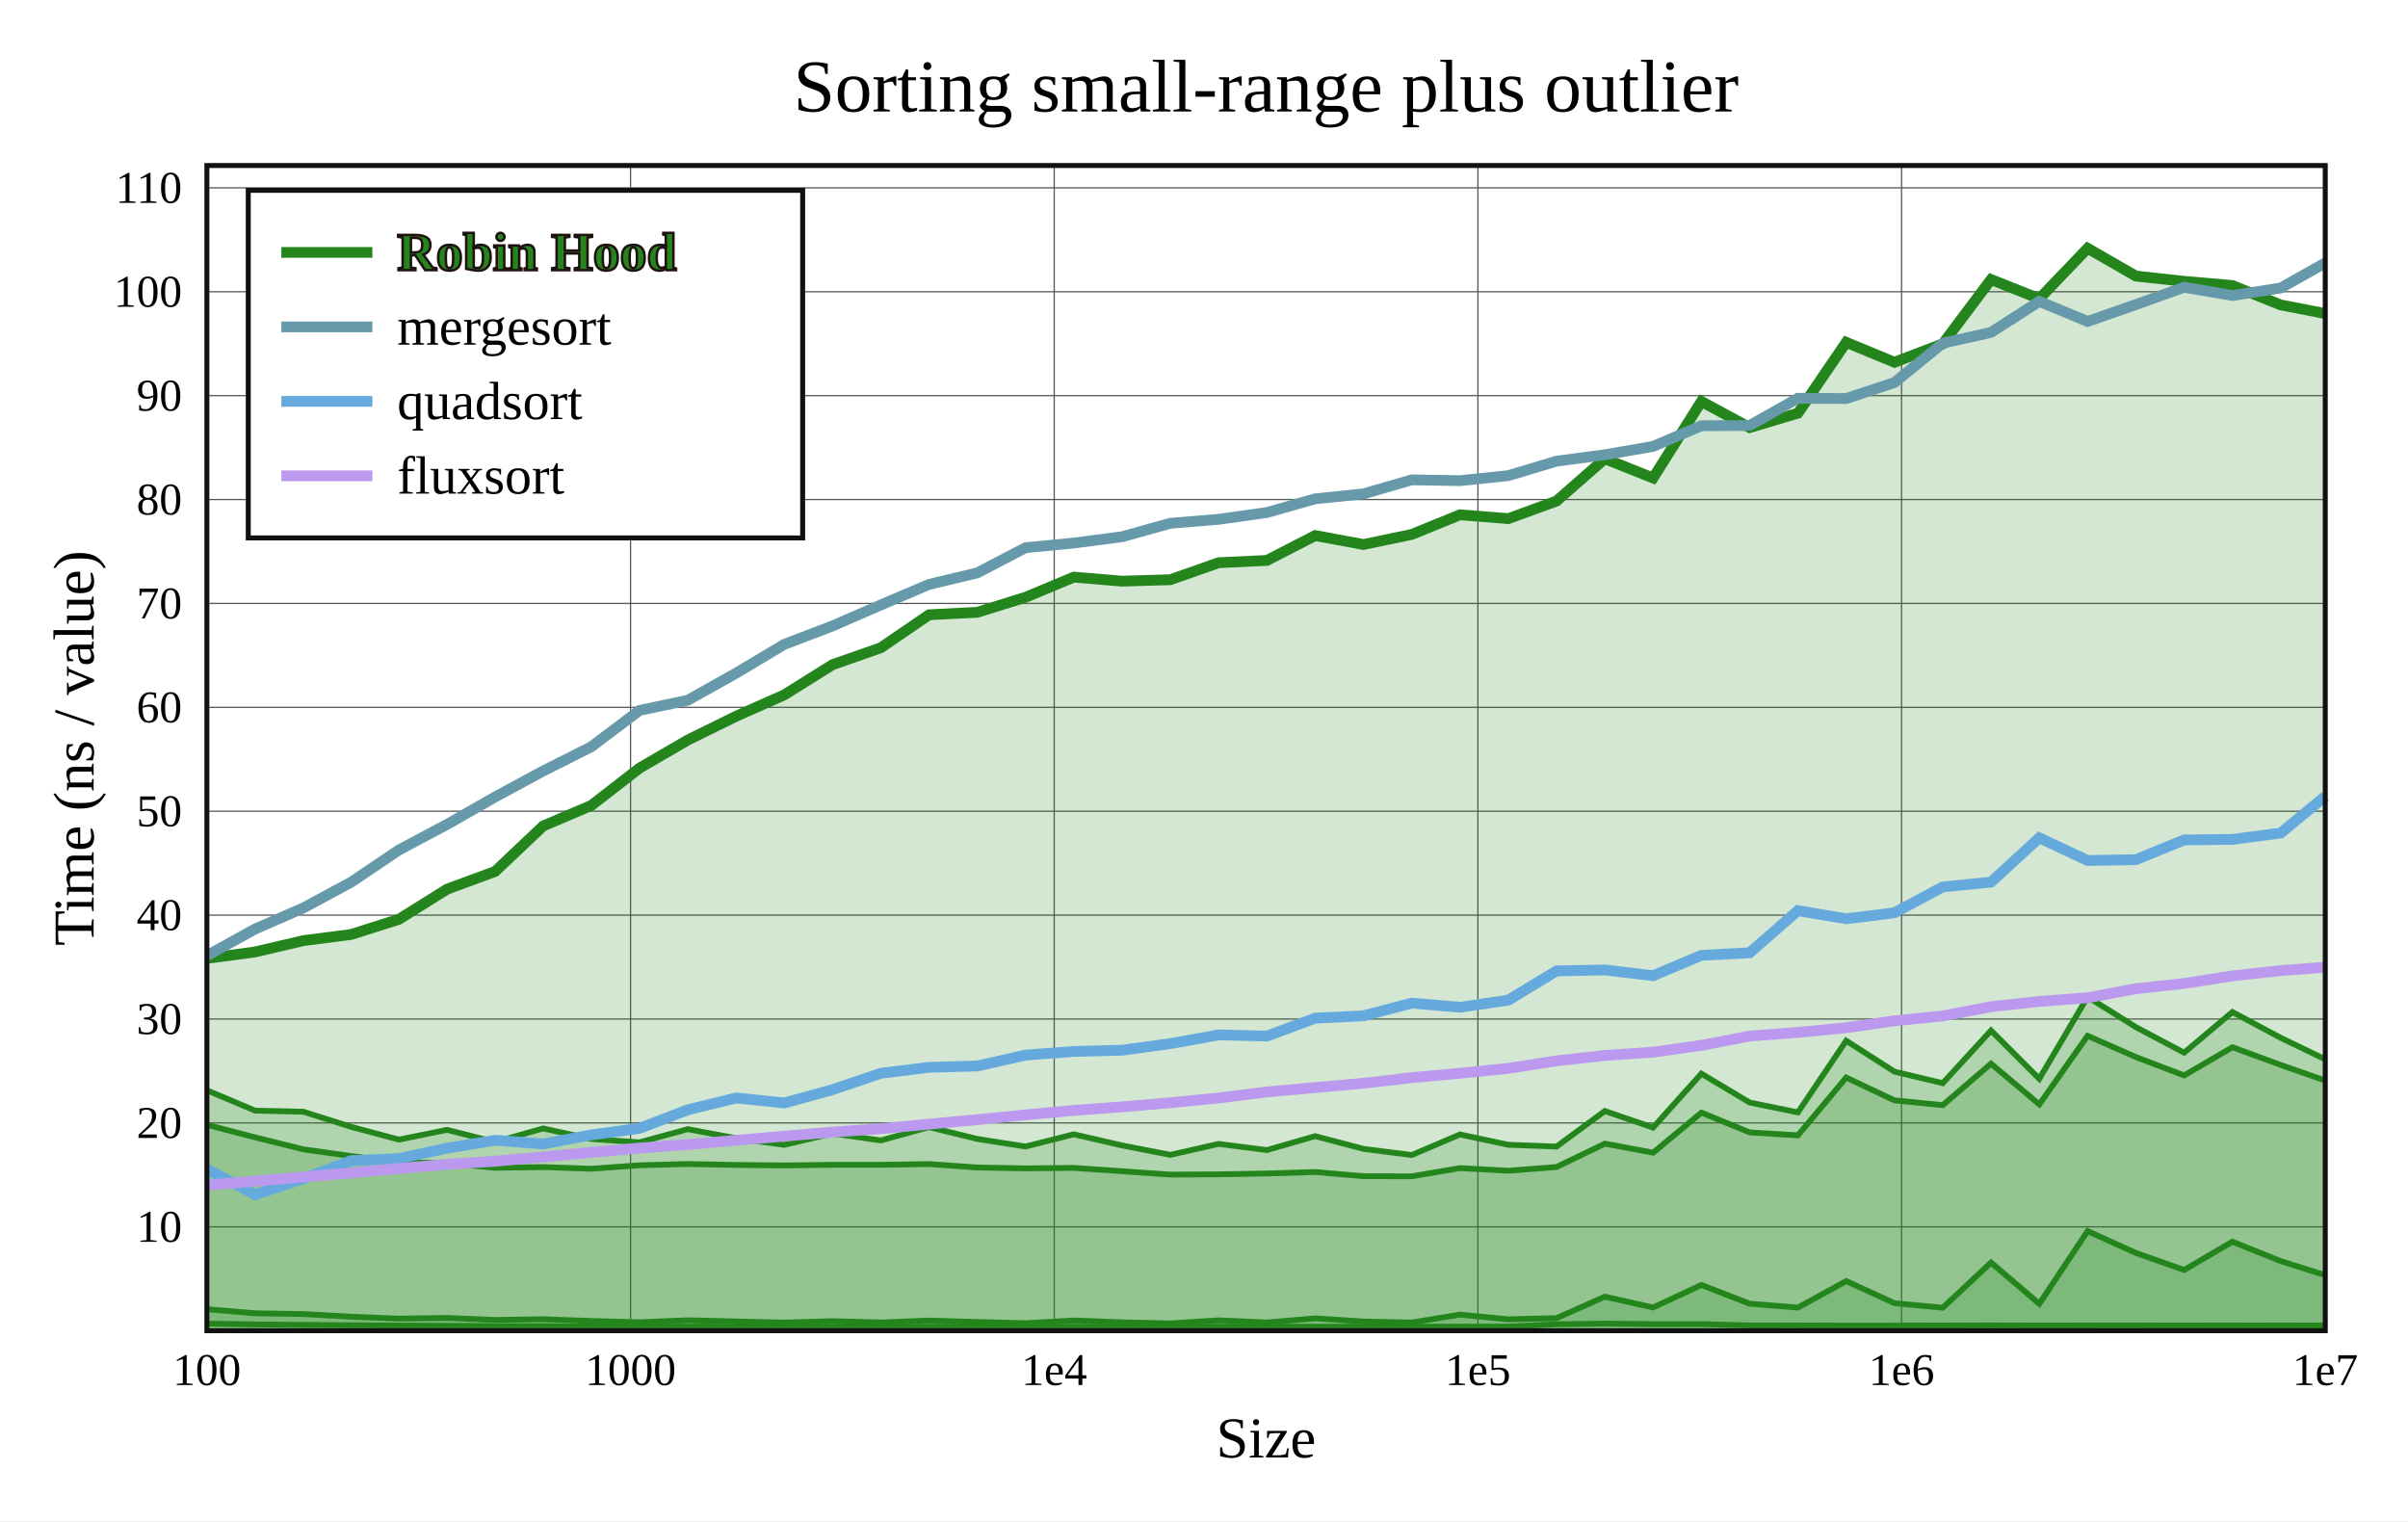
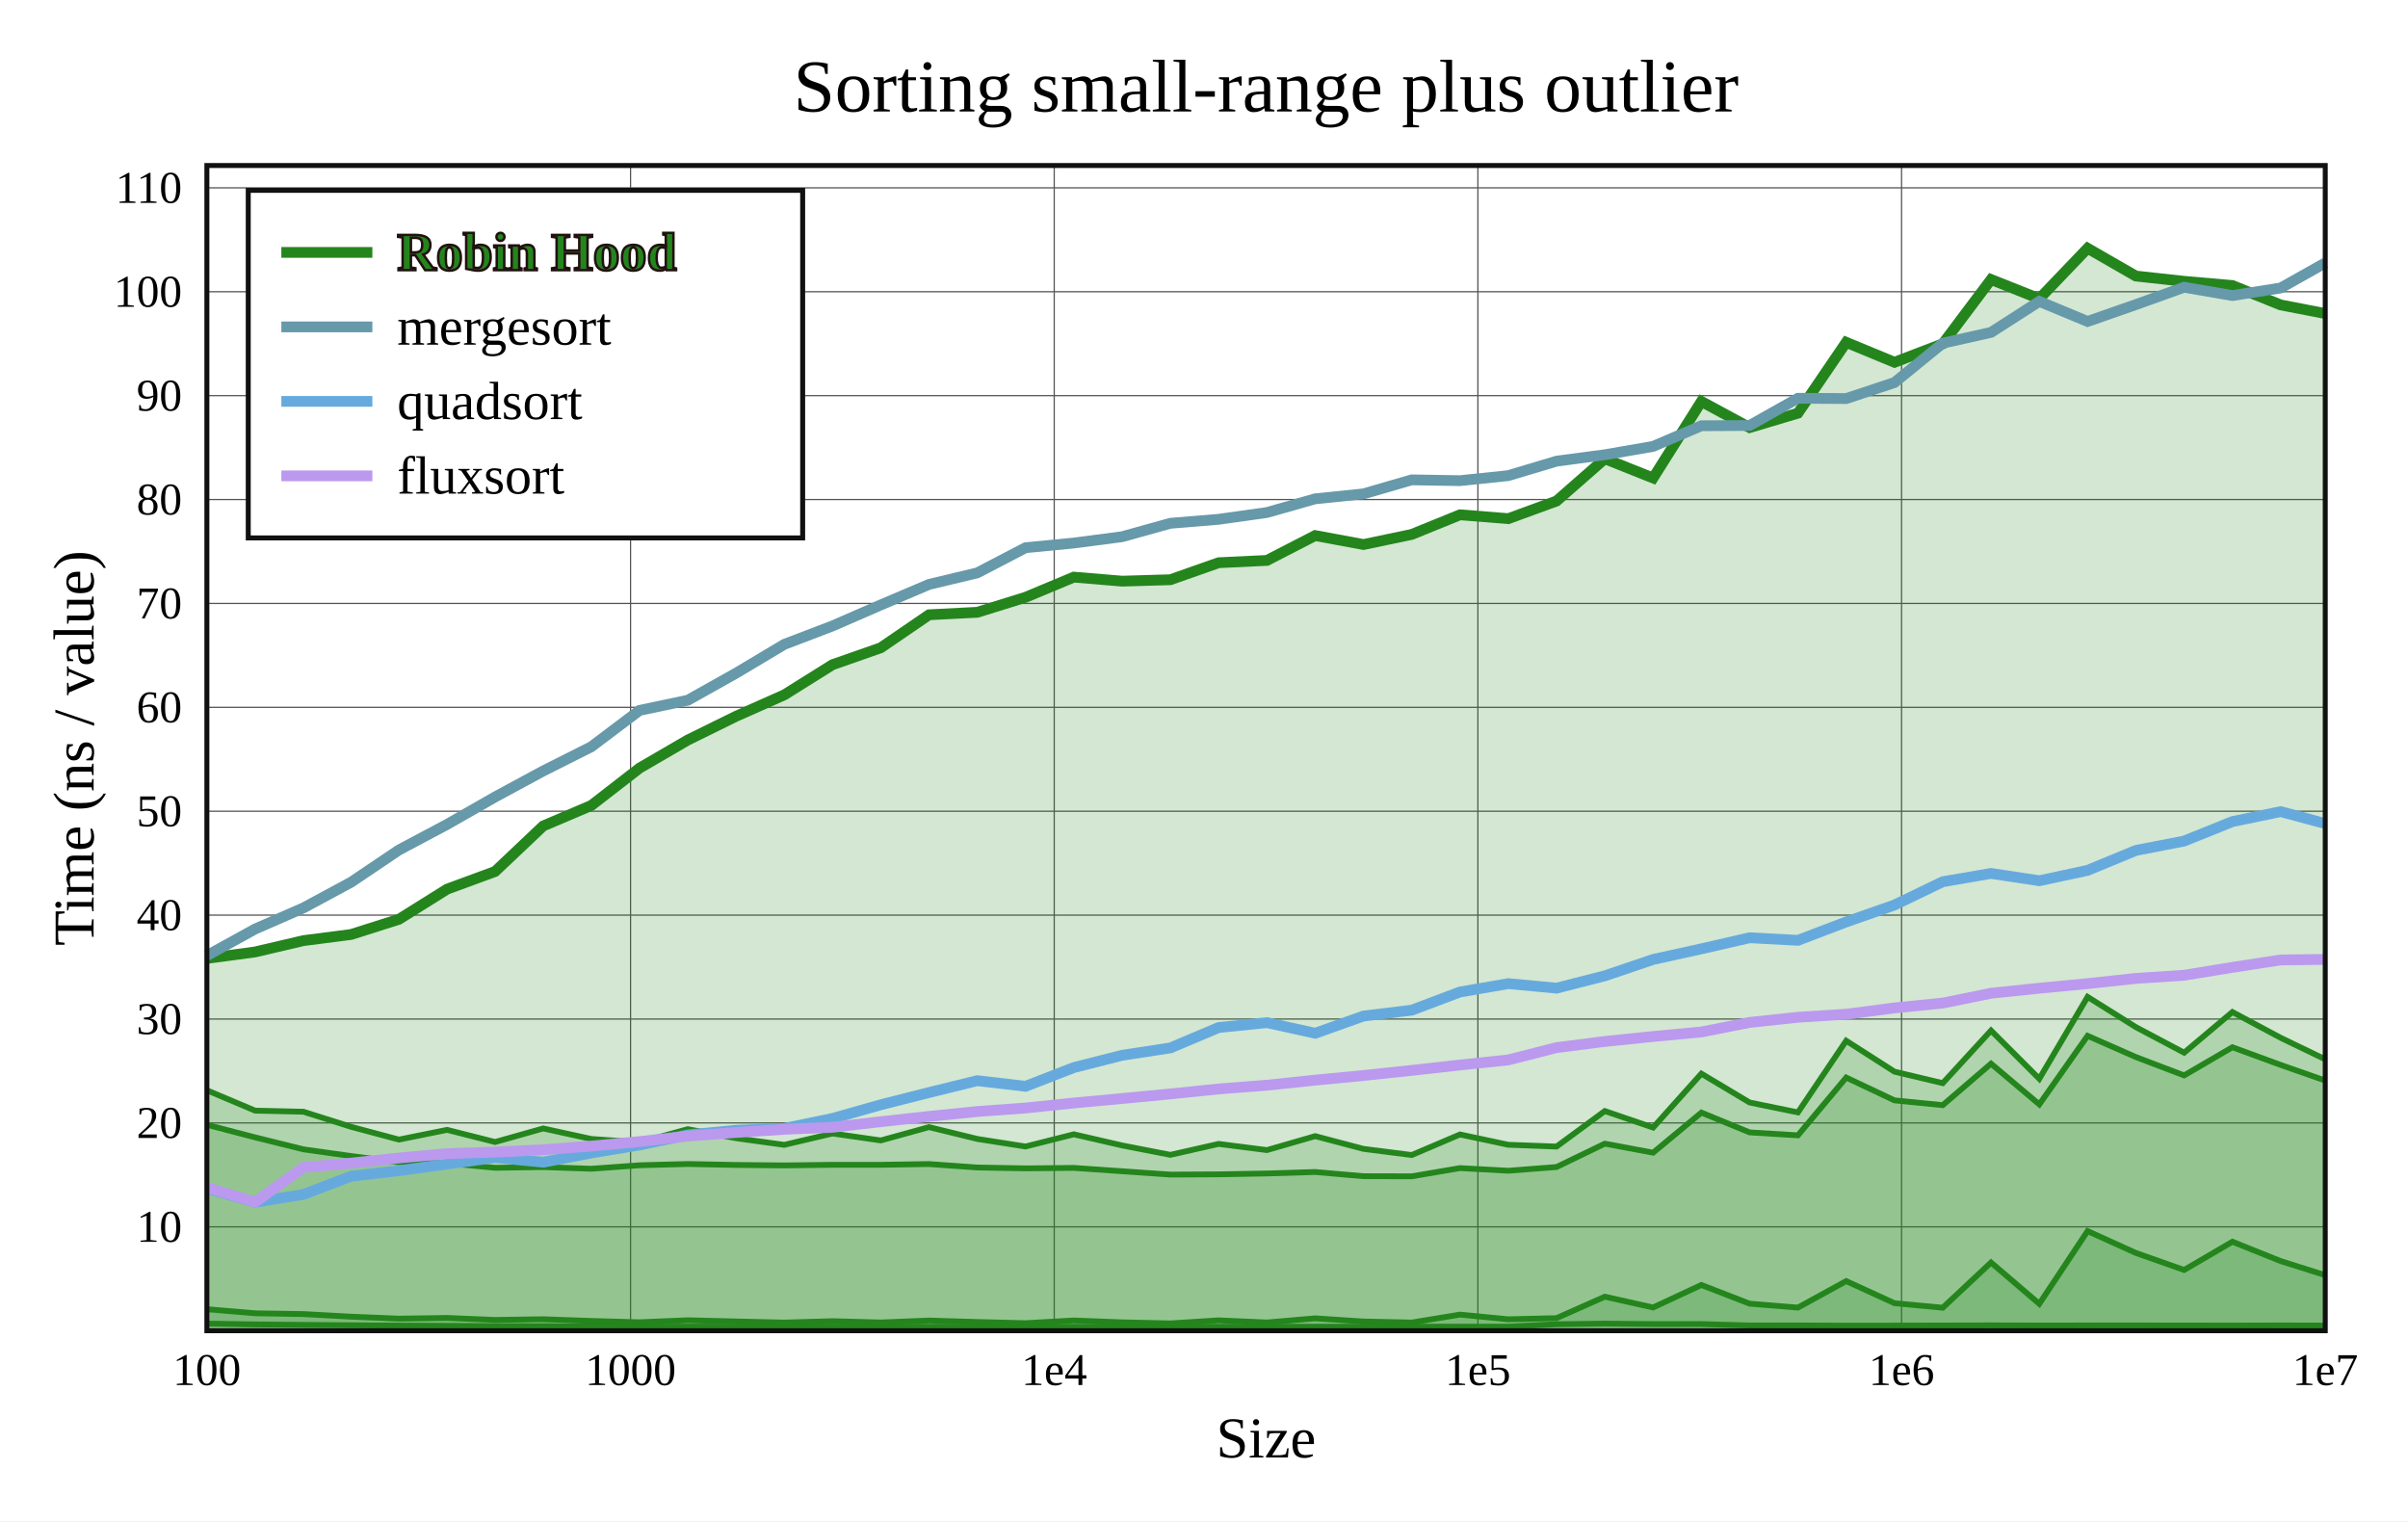
<svg xmlns="http://www.w3.org/2000/svg" viewBox="-50 -40 582 367.6" height="551.400" width="873">
  <g stroke-width="1.2" font-size="14px" text-anchor="middle">
    <rect fill="white" x="-50" y="-40" width="582" height="367.6" />
    <text dy="0.33em" font-size="18px" x="256" y="-19">Sorting small-range plus outlier</text>
    <text dy="0.33em" x="256" y="307.6">Size</text>
    <text dy="0.33em" transform="rotate(-90)" x="-140.8" y="-32">Time (ns / value)</text>
    <g stroke-width="0.3" stroke="#555">
-       <path d="M102.4 0v281.6" />
+       <path d="M102.399 0v281.6" />
      <path d="M204.8 0v281.6" />
      <path d="M307.2 0v281.6" />
-       <path d="M409.6 0v281.6" />
+       <path d="M409.599 0v281.6" />
      <path d="M0 256.490h512" />
      <path d="M0 231.381h512" />
      <path d="M0 206.271h512" />
      <path d="M0 181.162h512" />
      <path d="M0 156.052h512" />
      <path d="M0 130.943h512" />
      <path d="M0 105.834h512" />
      <path d="M0 80.724h512" />
      <path d="M0 55.615h512" />
      <path d="M0 30.505h512" />
      <path d="M0 5.396h512" />
    </g>
    <g font-size="11px">
      <text dy="0.33em" x="0" y="291.1">100</text>
-       <text dy="0.33em" x="102.4" y="291.1">1000</text>
+       <text dy="0.33em" x="102.399" y="291.1">1000</text>
      <text dy="0.33em" x="204.8" y="291.1">1e4</text>
      <text dy="0.33em" x="307.2" y="291.1">1e5</text>
-       <text dy="0.33em" x="409.6" y="291.1">1e6</text>
+       <text dy="0.33em" x="409.599" y="291.1">1e6</text>
      <text dy="0.33em" x="512" y="291.1">1e7</text>
      <g text-anchor="end">
        <text dy="0.33em" x="-6" y="256.490">10</text>
        <text dy="0.33em" x="-6" y="231.381">20</text>
        <text dy="0.33em" x="-6" y="206.271">30</text>
        <text dy="0.33em" x="-6" y="181.162">40</text>
        <text dy="0.33em" x="-6" y="156.052">50</text>
        <text dy="0.33em" x="-6" y="130.943">60</text>
        <text dy="0.33em" x="-6" y="105.834">70</text>
        <text dy="0.33em" x="-6" y="80.724">80</text>
        <text dy="0.33em" x="-6" y="55.615">90</text>
        <text dy="0.33em" x="-6" y="30.505">100</text>
        <text dy="0.33em" x="-6" y="5.396">110</text>
      </g>
    </g>
    <g stroke="none">
      <path opacity="0.2" fill="#24851d" d="M512 281.6H0V276.394L11.667 277.384L23.335 277.572L34.861 278.205L46.419 278.674L58.063 278.504L69.666 278.988L81.284 278.820L92.918 279.234L104.569 279.553L116.237 279.066L127.892 279.355L139.556 279.626L151.212 279.284L162.879 279.603L174.540 279.134L186.206 279.485L197.869 279.777L209.537 279.119L221.204 279.571L232.871 279.829L244.537 279.084L256.205 279.608L267.872 278.604L279.539 279.367L291.206 279.618L302.874 277.703L314.542 278.832L326.209 278.554L337.877 273.374L349.545 275.978L361.212 270.539L372.880 275.058L384.548 276.008L396.216 269.602L407.883 274.943L419.551 276.040L431.219 265.113L442.887 275.096L454.555 257.517L466.222 262.798L477.890 266.913L489.558 260.088L501.226 264.769L512 268.168" />
      <path opacity="0.2" fill="#24851d" d="M512 281.6H0V231.828L11.667 234.873L23.335 237.761L34.861 239.383L46.419 240.880L58.063 241.108L69.666 242.220L81.284 242.052L92.918 242.454L104.569 241.610L116.237 241.306L127.892 241.535L139.556 241.650L151.212 241.500L162.879 241.500L174.540 241.319L186.206 242.153L197.869 242.361L209.537 242.246L221.204 243.054L232.871 243.865L244.537 243.805L256.205 243.596L267.872 243.240L279.539 244.254L291.206 244.284L302.874 242.296L314.542 242.934L326.209 242.035L337.877 236.392L349.545 238.572L361.212 228.885L372.880 233.668L384.548 234.379L396.216 220.413L407.883 225.929L419.551 227.084L431.219 217.058L442.887 226.901L454.555 210.329L466.222 215.459L477.890 219.896L489.558 213.091L501.226 217.365L512 221.141" />
      <path opacity="0.2" fill="#24851d" d="M512 281.6H0V223.491L11.667 228.410L23.335 228.674L34.861 232.320L46.419 235.406L58.063 233.053L69.666 235.991L81.284 232.714L92.918 235.258L104.569 236.071L116.237 232.887L127.892 235.069L139.556 236.676L151.212 233.929L162.879 235.612L174.540 232.393L186.206 235.250L197.869 237.075L209.537 234.130L221.204 236.819L232.871 239.092L244.537 236.448L256.205 237.944L267.872 234.572L279.539 237.648L291.206 239.139L302.874 234.168L314.542 236.656L326.209 237.091L337.877 228.506L349.545 232.501L361.212 219.474L372.880 226.447L384.548 228.830L396.216 211.519L407.883 218.989L419.551 221.769L431.219 209.051L442.887 220.712L454.555 200.920L466.222 208.222L477.890 214.404L489.558 204.579L501.226 210.806L512 216.006" />
      <path opacity="0.2" fill="#24851d" d="M512 281.6H0V191.620L11.667 190.053L23.335 187.319L34.861 185.832L46.419 182.164L58.063 174.879L69.666 170.608L81.284 159.608L92.918 154.656L104.569 145.627L116.237 138.840L127.892 133.105L139.556 127.932L151.212 120.636L162.879 116.550L174.540 108.573L186.206 107.973L197.869 104.345L209.537 99.473L221.204 100.448L232.871 100.099L244.537 95.993L256.205 95.436L267.872 89.430L279.539 91.594L291.206 89.153L302.874 84.410L314.542 85.344L326.209 81.078L337.877 70.864L349.545 75.519L361.212 57.016L372.880 63.328L384.548 59.848L396.216 42.726L407.883 47.555L419.551 43.085L431.219 27.545L442.887 32.188L454.555 20L466.222 26.711L477.890 27.987L489.558 29.001L501.226 33.689L512 35.778" />
    </g>
    <g stroke-width="2.6" fill="none">
      <path stroke-width="1.4" stroke="#24851d" d="M0 279.872L11.667 280.073L23.335 280.186L34.861 280.284L46.419 280.357L58.063 280.417L69.666 280.477L81.284 280.507L92.918 280.530L104.569 280.578L116.237 280.603L127.892 280.610L139.556 280.623L151.212 280.620L162.879 280.608L174.540 280.638L186.206 280.615L197.869 280.640L209.537 280.643L221.204 280.630L232.871 280.643L244.537 280.628L256.205 280.623L267.872 280.630L279.539 280.630L291.206 280.623L302.874 280.620L314.542 280.618L326.209 280.028L337.877 279.885L349.545 280.000L361.212 279.995L372.880 280.326L384.548 280.321L396.216 280.372L407.883 280.357L419.551 280.334L431.219 280.306L442.887 280.336L454.555 280.324L466.222 280.321L477.890 280.336L489.558 280.349L501.226 280.321L512 280.344" />
      <path stroke-width="1.4" stroke="#24851d" d="M0 276.394L11.667 277.384L23.335 277.572L34.861 278.205L46.419 278.674L58.063 278.504L69.666 278.988L81.284 278.820L92.918 279.234L104.569 279.553L116.237 279.066L127.892 279.355L139.556 279.626L151.212 279.284L162.879 279.603L174.540 279.134L186.206 279.485L197.869 279.777L209.537 279.119L221.204 279.571L232.871 279.829L244.537 279.084L256.205 279.608L267.872 278.604L279.539 279.367L291.206 279.618L302.874 277.703L314.542 278.832L326.209 278.554L337.877 273.374L349.545 275.978L361.212 270.539L372.880 275.058L384.548 276.008L396.216 269.602L407.883 274.943L419.551 276.040L431.219 265.113L442.887 275.096L454.555 257.517L466.222 262.798L477.890 266.913L489.558 260.088L501.226 264.769L512 268.168" />
      <path stroke-width="1.4" stroke="#24851d" d="M0 231.828L11.667 234.873L23.335 237.761L34.861 239.383L46.419 240.880L58.063 241.108L69.666 242.220L81.284 242.052L92.918 242.454L104.569 241.610L116.237 241.306L127.892 241.535L139.556 241.650L151.212 241.500L162.879 241.500L174.540 241.319L186.206 242.153L197.869 242.361L209.537 242.246L221.204 243.054L232.871 243.865L244.537 243.805L256.205 243.596L267.872 243.240L279.539 244.254L291.206 244.284L302.874 242.296L314.542 242.934L326.209 242.035L337.877 236.392L349.545 238.572L361.212 228.885L372.880 233.668L384.548 234.379L396.216 220.413L407.883 225.929L419.551 227.084L431.219 217.058L442.887 226.901L454.555 210.329L466.222 215.459L477.890 219.896L489.558 213.091L501.226 217.365L512 221.141" />
      <path stroke-width="1.4" stroke="#24851d" d="M0 223.491L11.667 228.410L23.335 228.674L34.861 232.320L46.419 235.406L58.063 233.053L69.666 235.991L81.284 232.714L92.918 235.258L104.569 236.071L116.237 232.887L127.892 235.069L139.556 236.676L151.212 233.929L162.879 235.612L174.540 232.393L186.206 235.250L197.869 237.075L209.537 234.130L221.204 236.819L232.871 239.092L244.537 236.448L256.205 237.944L267.872 234.572L279.539 237.648L291.206 239.139L302.874 234.168L314.542 236.656L326.209 237.091L337.877 228.506L349.545 232.501L361.212 219.474L372.880 226.447L384.548 228.830L396.216 211.519L407.883 218.989L419.551 221.769L431.219 209.051L442.887 220.712L454.555 200.920L466.222 208.222L477.890 214.404L489.558 204.579L501.226 210.806L512 216.006" />
      <path stroke="#24851d" d="M0 191.620L11.667 190.053L23.335 187.319L34.861 185.832L46.419 182.164L58.063 174.879L69.666 170.608L81.284 159.608L92.918 154.656L104.569 145.627L116.237 138.840L127.892 133.105L139.556 127.932L151.212 120.636L162.879 116.550L174.540 108.573L186.206 107.973L197.869 104.345L209.537 99.473L221.204 100.448L232.871 100.099L244.537 95.993L256.205 95.436L267.872 89.430L279.539 91.594L291.206 89.153L302.874 84.410L314.542 85.344L326.209 81.078L337.877 70.864L349.545 75.519L361.212 57.016L372.880 63.328L384.548 59.848L396.216 42.726L407.883 47.555L419.551 43.085L431.219 27.545L442.887 32.188L454.555 20L466.222 26.711L477.890 27.987L489.558 29.001L501.226 33.689L512 35.778" />
      <path stroke="#69a" d="M0 190.942L11.667 184.514L23.335 179.414L34.861 173.200L46.419 165.418L58.063 159.229L69.666 152.600L81.284 146.322L92.918 140.469L104.569 131.681L116.237 129.225L127.892 122.692L139.556 115.724L151.212 111.272L162.879 106.195L174.540 101.236L186.206 98.446L197.869 92.367L209.537 91.235L221.204 89.708L232.871 86.462L244.537 85.500L256.205 83.858L267.872 80.548L279.539 79.351L291.206 75.968L302.874 76.162L314.542 74.944L326.209 71.449L337.877 69.902L349.545 67.881L361.212 62.891L372.880 62.826L384.548 56.250L396.216 56.320L407.883 52.451L419.551 42.939L431.219 40.331L442.887 32.838L454.555 37.684L466.222 33.611L477.890 29.416L489.558 31.424L501.226 29.601L512 23.535" />
-       <path stroke="#6ad" d="M0 242.539L11.667 248.726L23.335 244.847L34.861 240.508L46.419 239.983L58.063 237.492L69.666 235.564L81.284 236.458L92.918 234.276L104.569 232.686L116.237 228.209L127.892 225.344L139.556 226.552L151.212 223.343L162.879 219.383L174.540 217.947L186.206 217.616L197.869 214.989L209.537 214.103L221.204 213.802L232.871 212.215L244.537 210.105L256.205 210.394L267.872 206.055L279.539 205.490L291.206 202.419L302.874 203.431L314.542 201.711L326.209 194.638L337.877 194.412L349.545 195.796L361.212 190.879L372.880 190.261L384.548 180.070L396.216 182.043L407.883 180.587L419.551 174.345L431.219 173.177L442.887 162.478L454.555 167.964L466.222 167.758L477.890 162.988L489.558 162.857L501.226 161.323L512 152.444" />
-       <path stroke="#b9e" d="M0 246.424L11.667 245.449L23.335 244.435L34.861 243.468L46.419 242.386L58.063 241.382L69.666 240.626L81.284 239.604L92.918 238.499L104.569 237.450L116.237 236.606L127.892 235.589L139.556 234.577L151.212 233.590L162.879 232.779L174.540 231.669L186.206 230.595L197.869 229.427L209.537 228.357L221.204 227.491L232.871 226.502L244.537 225.344L256.205 223.896L267.872 222.823L279.539 221.801L291.206 220.433L302.874 219.373L314.542 218.193L326.209 216.370L337.877 215.070L349.545 214.276L361.212 212.631L372.880 210.384L384.548 209.503L396.216 208.370L407.883 206.698L419.551 205.515L431.219 203.293L442.887 202.003L454.555 201.129L466.222 198.937L477.890 197.679L489.558 195.843L501.226 194.570L512 193.747" />
+       <path stroke="#6ad" d="M0 247.190L11.667 250.549L23.335 248.653L34.861 244.257L46.419 242.926L58.063 241.314L69.666 239.745L81.284 240.867L92.918 238.640L104.569 236.704L116.237 234.276L127.892 233.153L139.556 232.709L151.212 230.298L162.879 226.987L174.540 224.036L186.206 221.166L197.869 222.530L209.537 218.000L221.204 215.032L232.871 213.252L244.537 208.325L256.205 207.140L267.872 209.706L279.539 205.548L291.206 204.132L302.874 199.733L314.542 197.719L326.209 198.806L337.877 195.828L349.545 191.873L361.212 189.305L372.880 186.628L384.548 187.251L396.216 182.804L407.883 178.716L419.551 173.089L431.219 171.085L442.887 172.848L454.555 170.342L466.222 165.526L477.890 163.259L489.558 158.556L501.226 156.145L512 159.035" />
+       <path stroke="#b9e" d="M0 247.001L11.667 250.501L23.335 242.140L34.861 241.093L46.419 239.850L58.063 238.803L69.666 238.429L81.284 237.854L92.918 236.978L104.569 235.885L116.237 234.565L127.892 233.681L139.556 232.922L151.212 232.433L162.879 231.079L174.540 229.804L186.206 228.621L197.869 227.772L209.537 226.562L221.204 225.480L232.871 224.368L244.537 223.170L256.205 222.263L267.872 221.038L279.539 219.916L291.206 218.680L302.874 217.377L314.542 216.152L326.209 213.179L337.877 211.690L349.545 210.487L361.212 209.392L372.880 207.090L384.548 205.842L396.216 205.106L407.883 203.585L419.551 202.417L431.219 200.039L442.887 198.824L454.555 197.714L466.222 196.456L477.890 195.690L489.558 193.784L501.226 191.992L512 191.861" />
    </g>
    <rect stroke="#111" fill="none" x="0" y="0" width="512" height="281.6" />
    <g transform="translate(10,6)" text-anchor="start" font-size="13px">
      <rect fill="white" stroke="#111" x="0" y="0" width="134" height="84" />
      <g stroke-width="2.6">
        <path stroke="#24851d" d="M8 15h22" />
        <path stroke="#69a" d="M8 33h22" />
        <path stroke="#6ad" d="M8 51h22" />
        <path stroke="#b9e" d="M8 69h22" />
      </g>
      <text dy="0.33em" font-weight="bold" stroke-width="0.6" stroke="#211" fill="#24851d" x="36" y="15">Robin Hood</text>
      <text dy="0.33em" x="36" y="33">mergesort</text>
      <text dy="0.33em" x="36" y="51">quadsort</text>
      <text dy="0.33em" x="36" y="69">fluxsort</text>
    </g>
  </g>
</svg>
